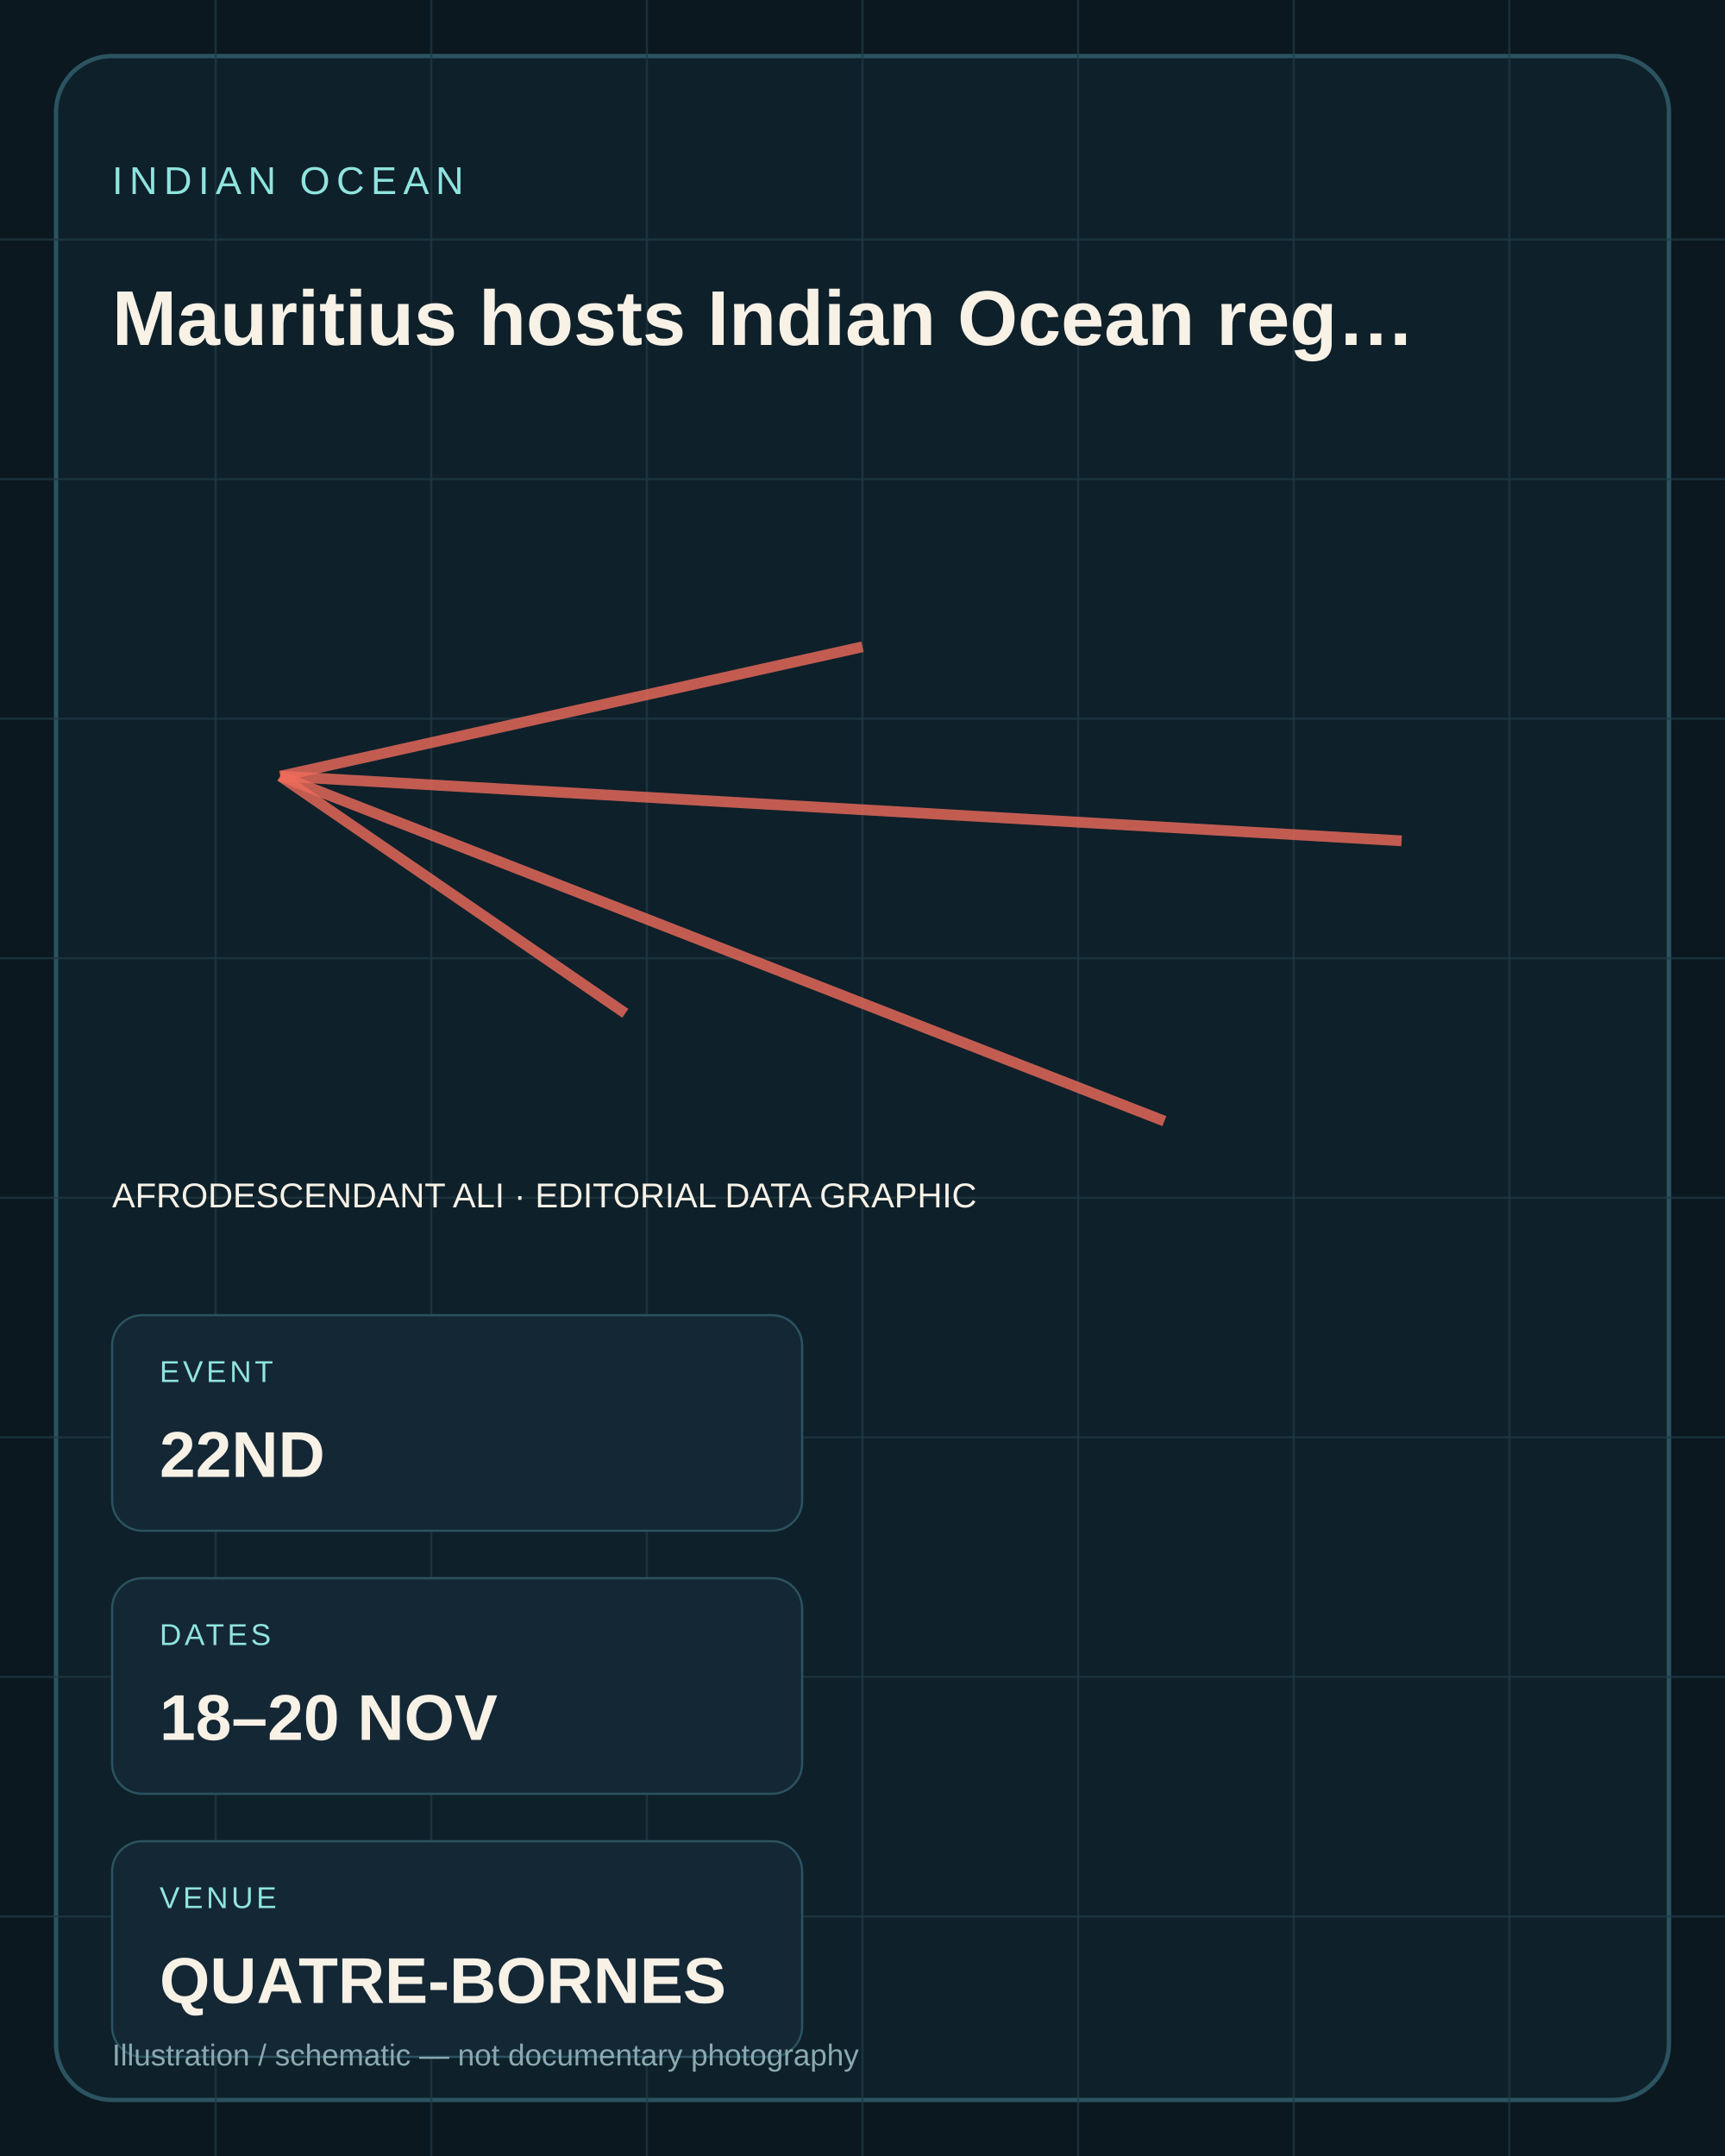
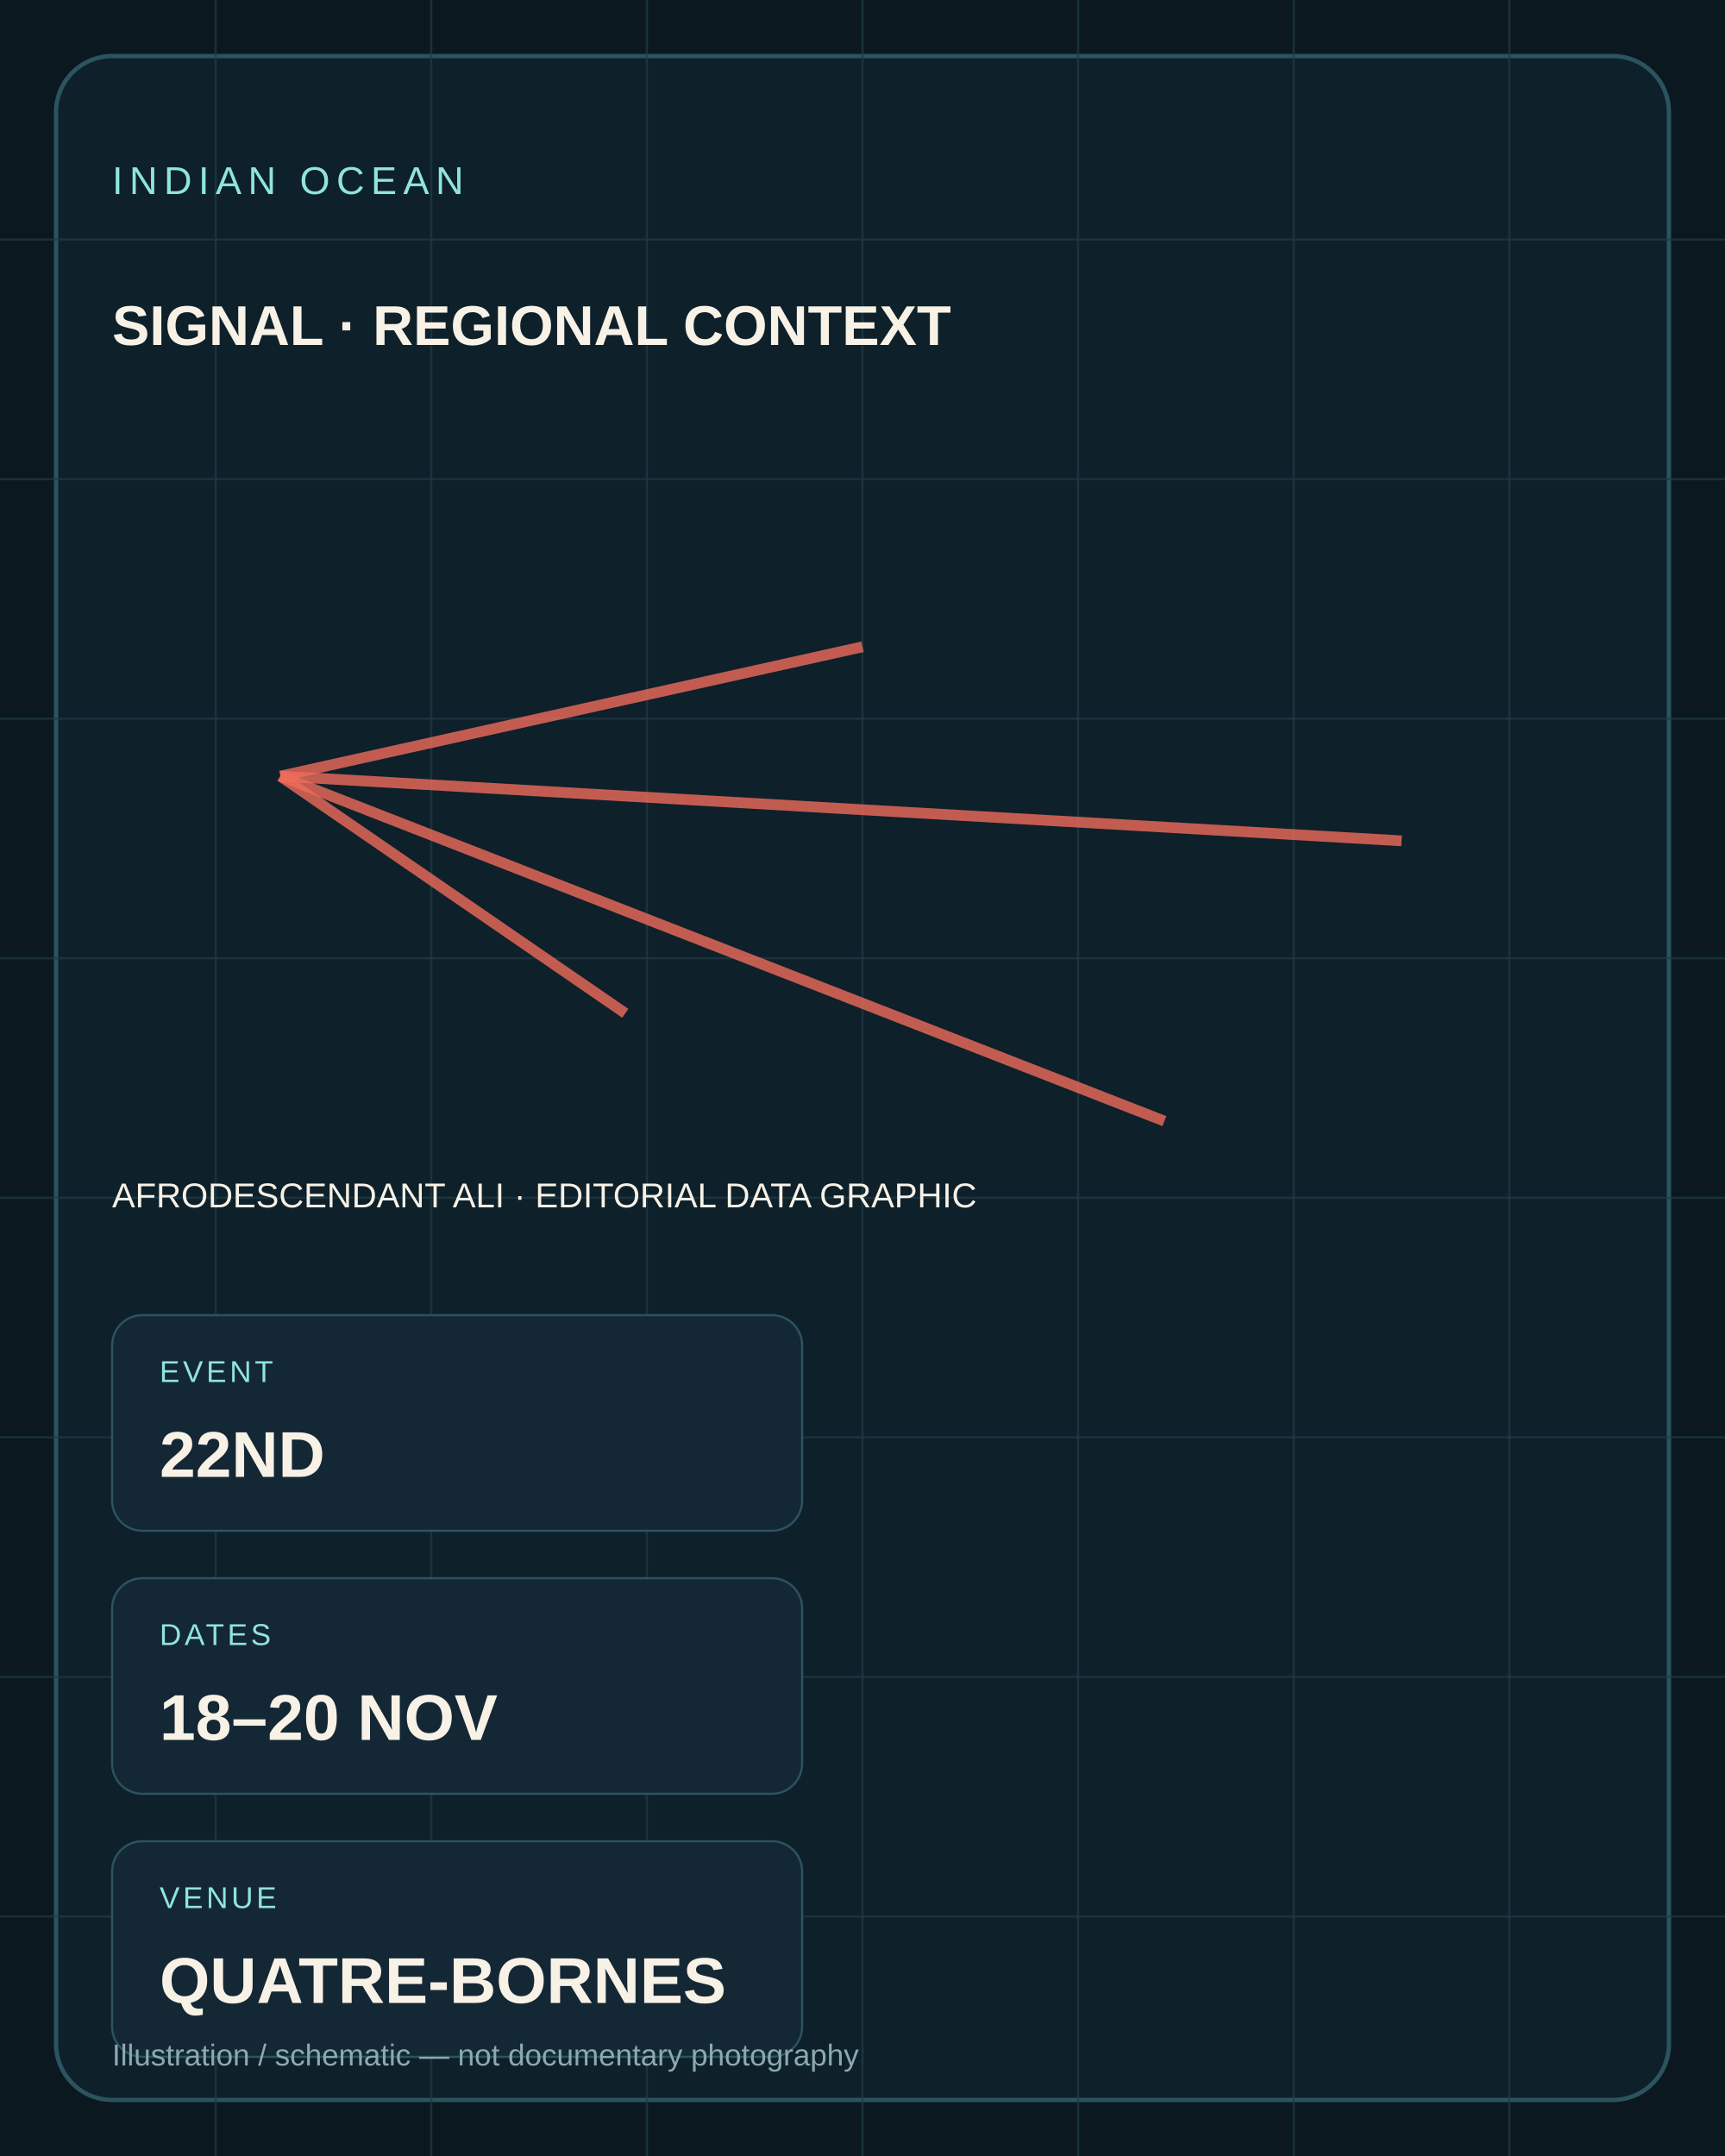
<svg xmlns="http://www.w3.org/2000/svg" viewBox="0 0 800 1000" role="img" aria-labelledby="t d">
  <rect width="800" height="1000" fill="#0b1820" />
  <rect x="26" y="26" width="748" height="948" rx="26" fill="#0e202a" stroke="#2b5360" stroke-width="2" />
  <path d="M100 0V1000" stroke="#1f3a45" stroke-width="1" opacity=".7" />
  <path d="M200 0V1000" stroke="#1f3a45" stroke-width="1" opacity=".7" />
  <path d="M300 0V1000" stroke="#1f3a45" stroke-width="1" opacity=".7" />
  <path d="M400 0V1000" stroke="#1f3a45" stroke-width="1" opacity=".7" />
  <path d="M500 0V1000" stroke="#1f3a45" stroke-width="1" opacity=".7" />
  <path d="M600 0V1000" stroke="#1f3a45" stroke-width="1" opacity=".7" />
  <path d="M700 0V1000" stroke="#1f3a45" stroke-width="1" opacity=".7" />
  <path d="M0 111.111H800" stroke="#1f3a45" stroke-width="1" opacity=".7" />
  <path d="M0 222.222H800" stroke="#1f3a45" stroke-width="1" opacity=".7" />
  <path d="M0 333.333H800" stroke="#1f3a45" stroke-width="1" opacity=".7" />
  <path d="M0 444.444H800" stroke="#1f3a45" stroke-width="1" opacity=".7" />
  <path d="M0 555.556H800" stroke="#1f3a45" stroke-width="1" opacity=".7" />
  <path d="M0 666.667H800" stroke="#1f3a45" stroke-width="1" opacity=".7" />
  <path d="M0 777.778H800" stroke="#1f3a45" stroke-width="1" opacity=".7" />
  <path d="M0 888.889H800" stroke="#1f3a45" stroke-width="1" opacity=".7" />
  <text x="52" y="90" fill="#8fe4de" font-size="18" font-family="Arial,sans-serif" letter-spacing="3">INDIAN OCEAN</text>
-   <text x="52" y="160" fill="#f7f1e6" font-size="36" font-weight="700" font-family="Arial,sans-serif">Mauritius hosts Indian Ocean reg…</text>
+   <text x="52" y="160" fill="#f7f1e6" font-size="26" font-weight="700" font-family="Arial,sans-serif">SIGNAL · REGIONAL CONTEXT</text>
  <g>
    <line x1="130" y1="360" x2="400" y2="300" stroke="#ef6c5b" stroke-width="5" opacity=".8" />
    <line x1="130" y1="360" x2="650" y2="390" stroke="#ef6c5b" stroke-width="5" opacity=".8" />
    <line x1="130" y1="360" x2="290" y2="470" stroke="#ef6c5b" stroke-width="5" opacity=".8" />
    <line x1="130" y1="360" x2="540" y2="520" stroke="#ef6c5b" stroke-width="5" opacity=".8" />
  </g>
  <text x="52" y="560" fill="#f7f1e6" font-size="16" font-family="Arial,sans-serif">AFRODESCENDANT ALI · EDITORIAL DATA GRAPHIC</text>
  <g transform="translate(52 610)">
    <rect width="320" height="100" rx="14" fill="#142735" stroke="#2b5360" />
    <text x="22" y="31" fill="#8fe4de" font-size="14" font-family="Arial,sans-serif" letter-spacing="1.5">EVENT</text>
    <text x="22" y="75" fill="#f7f1e6" font-size="30" font-weight="700" font-family="Arial,sans-serif">22ND</text>
  </g>
  <g transform="translate(52 732)">
    <rect width="320" height="100" rx="14" fill="#142735" stroke="#2b5360" />
    <text x="22" y="31" fill="#8fe4de" font-size="14" font-family="Arial,sans-serif" letter-spacing="1.5">DATES</text>
    <text x="22" y="75" fill="#f7f1e6" font-size="30" font-weight="700" font-family="Arial,sans-serif">18–20 NOV</text>
  </g>
  <g transform="translate(52 854)">
    <rect width="320" height="100" rx="14" fill="#142735" stroke="#2b5360" />
    <text x="22" y="31" fill="#8fe4de" font-size="14" font-family="Arial,sans-serif" letter-spacing="1.5">VENUE</text>
    <text x="22" y="75" fill="#f7f1e6" font-size="30" font-weight="700" font-family="Arial,sans-serif">QUATRE-BORNES</text>
  </g>
  <text x="52" y="958" fill="#8aaab0" font-size="14" font-family="Arial,sans-serif">Illustration / schematic — not documentary photography</text>
</svg>
